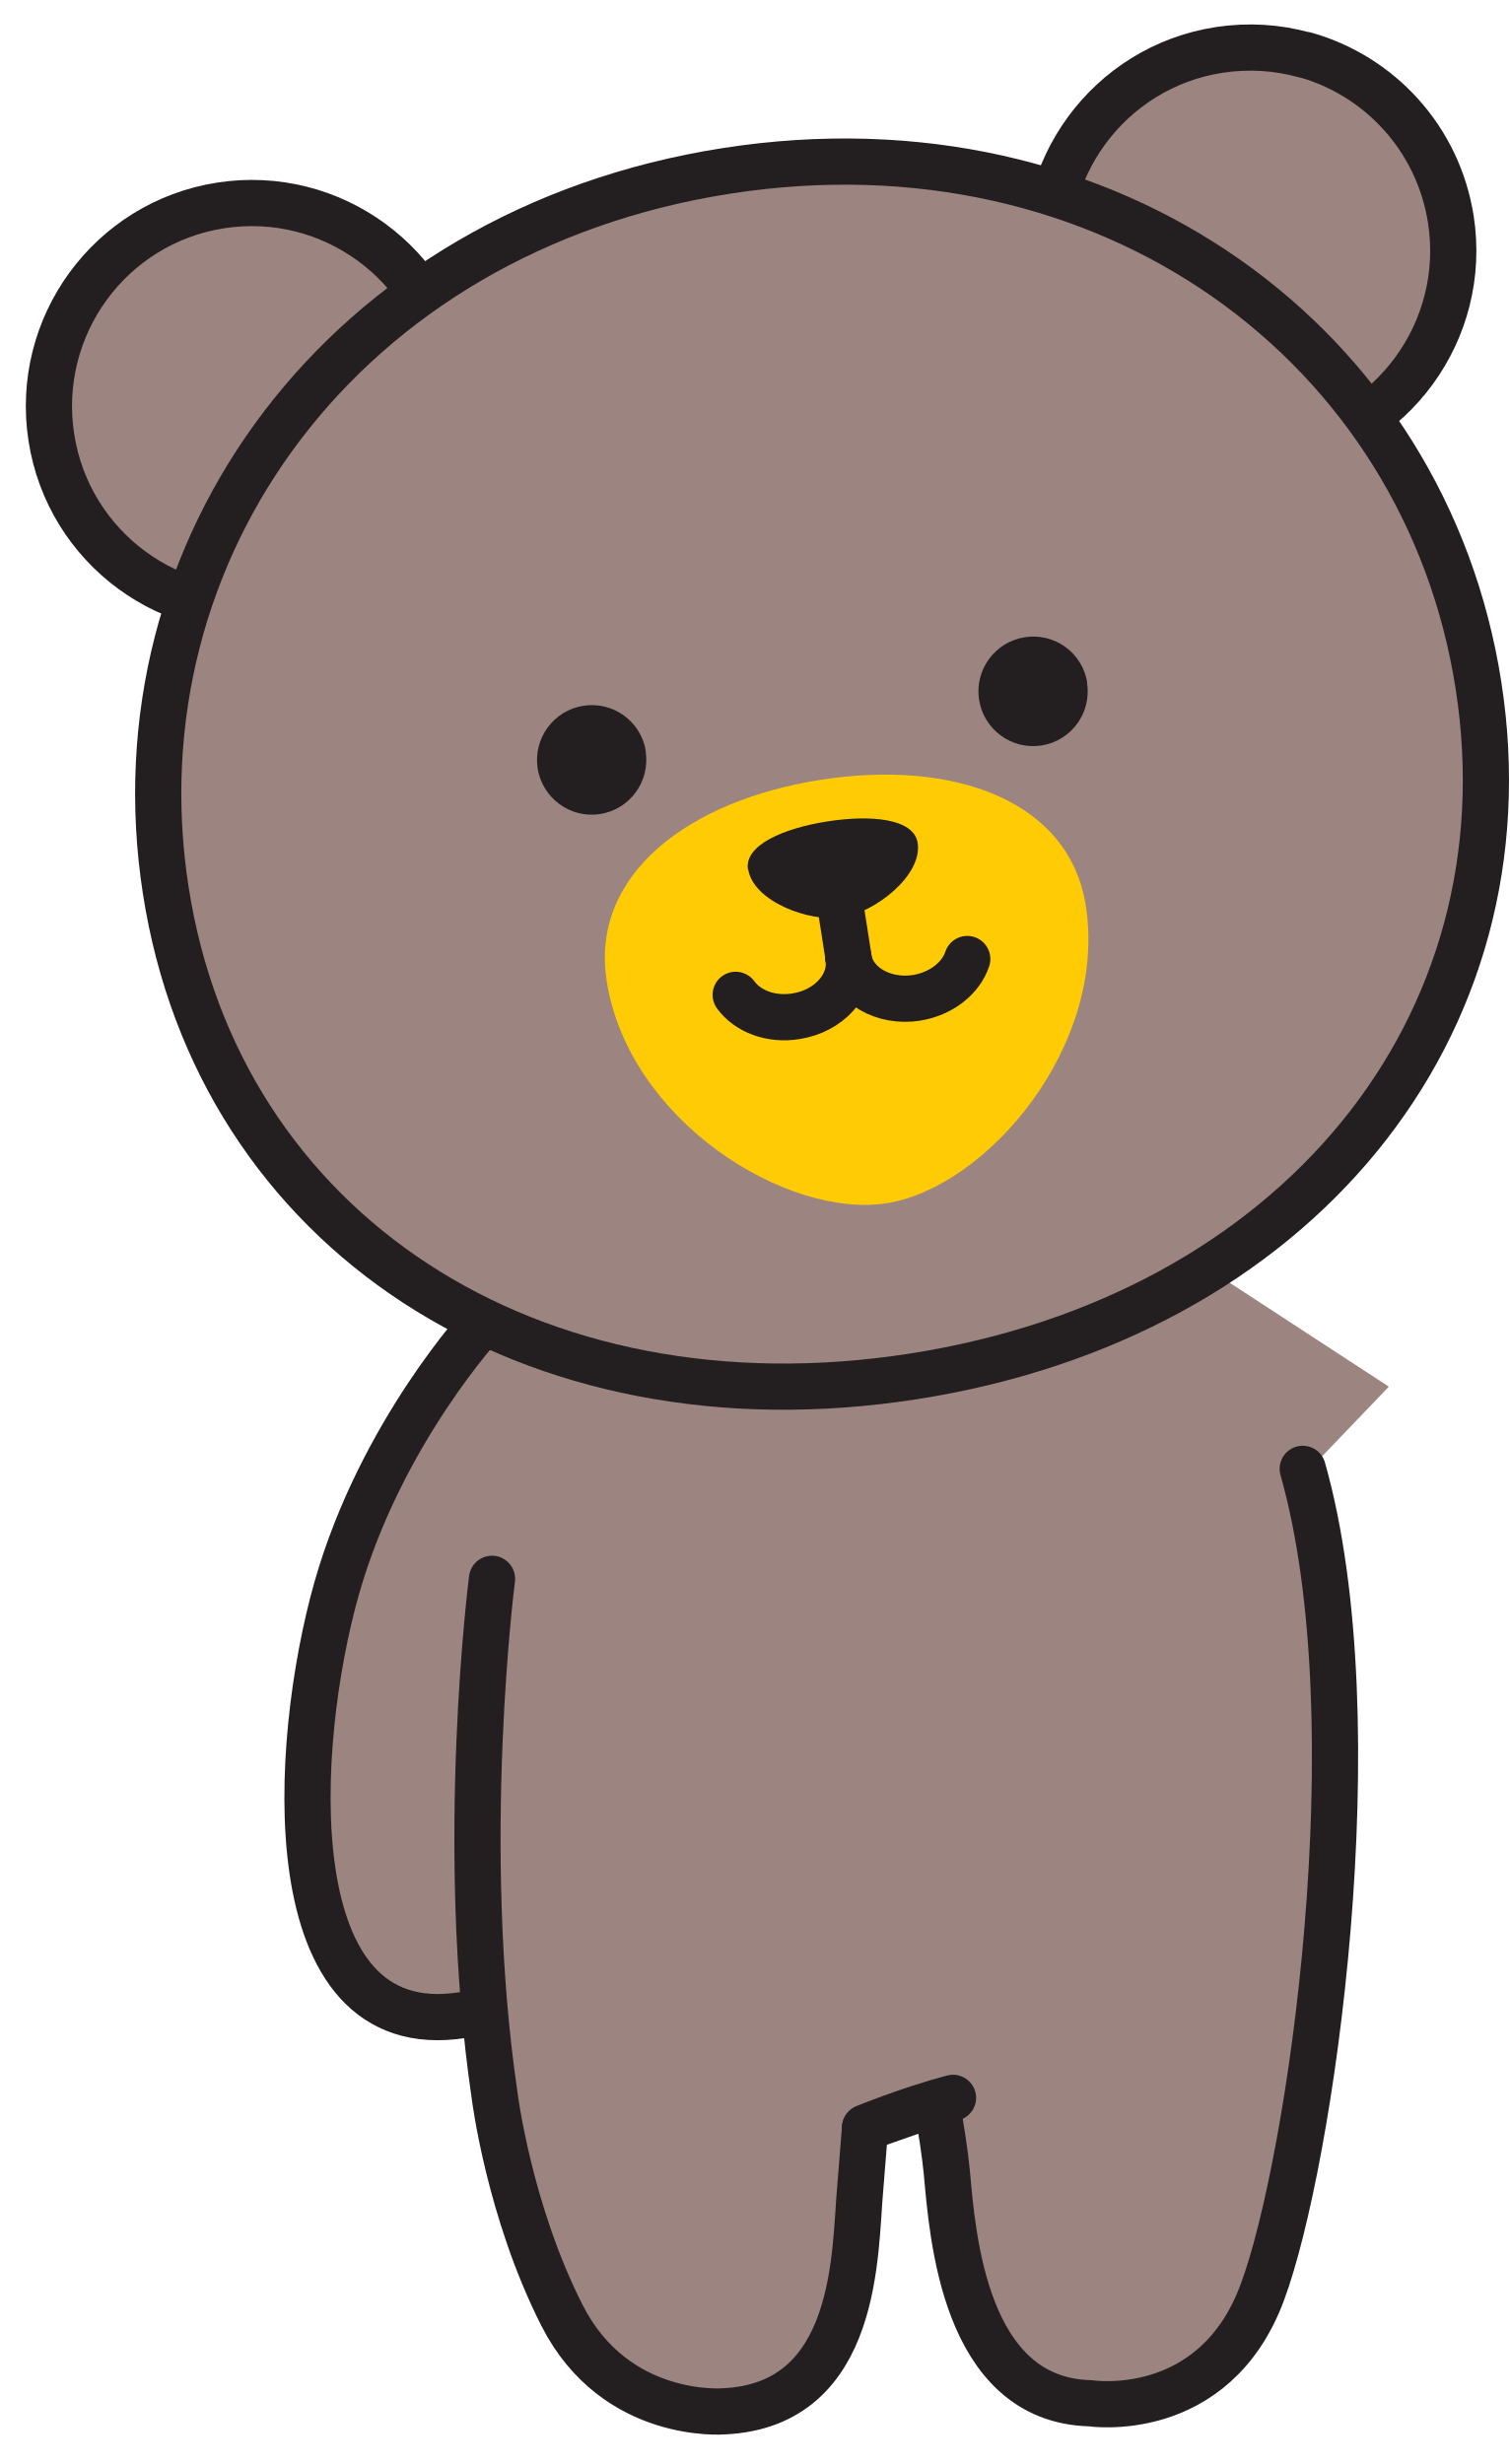
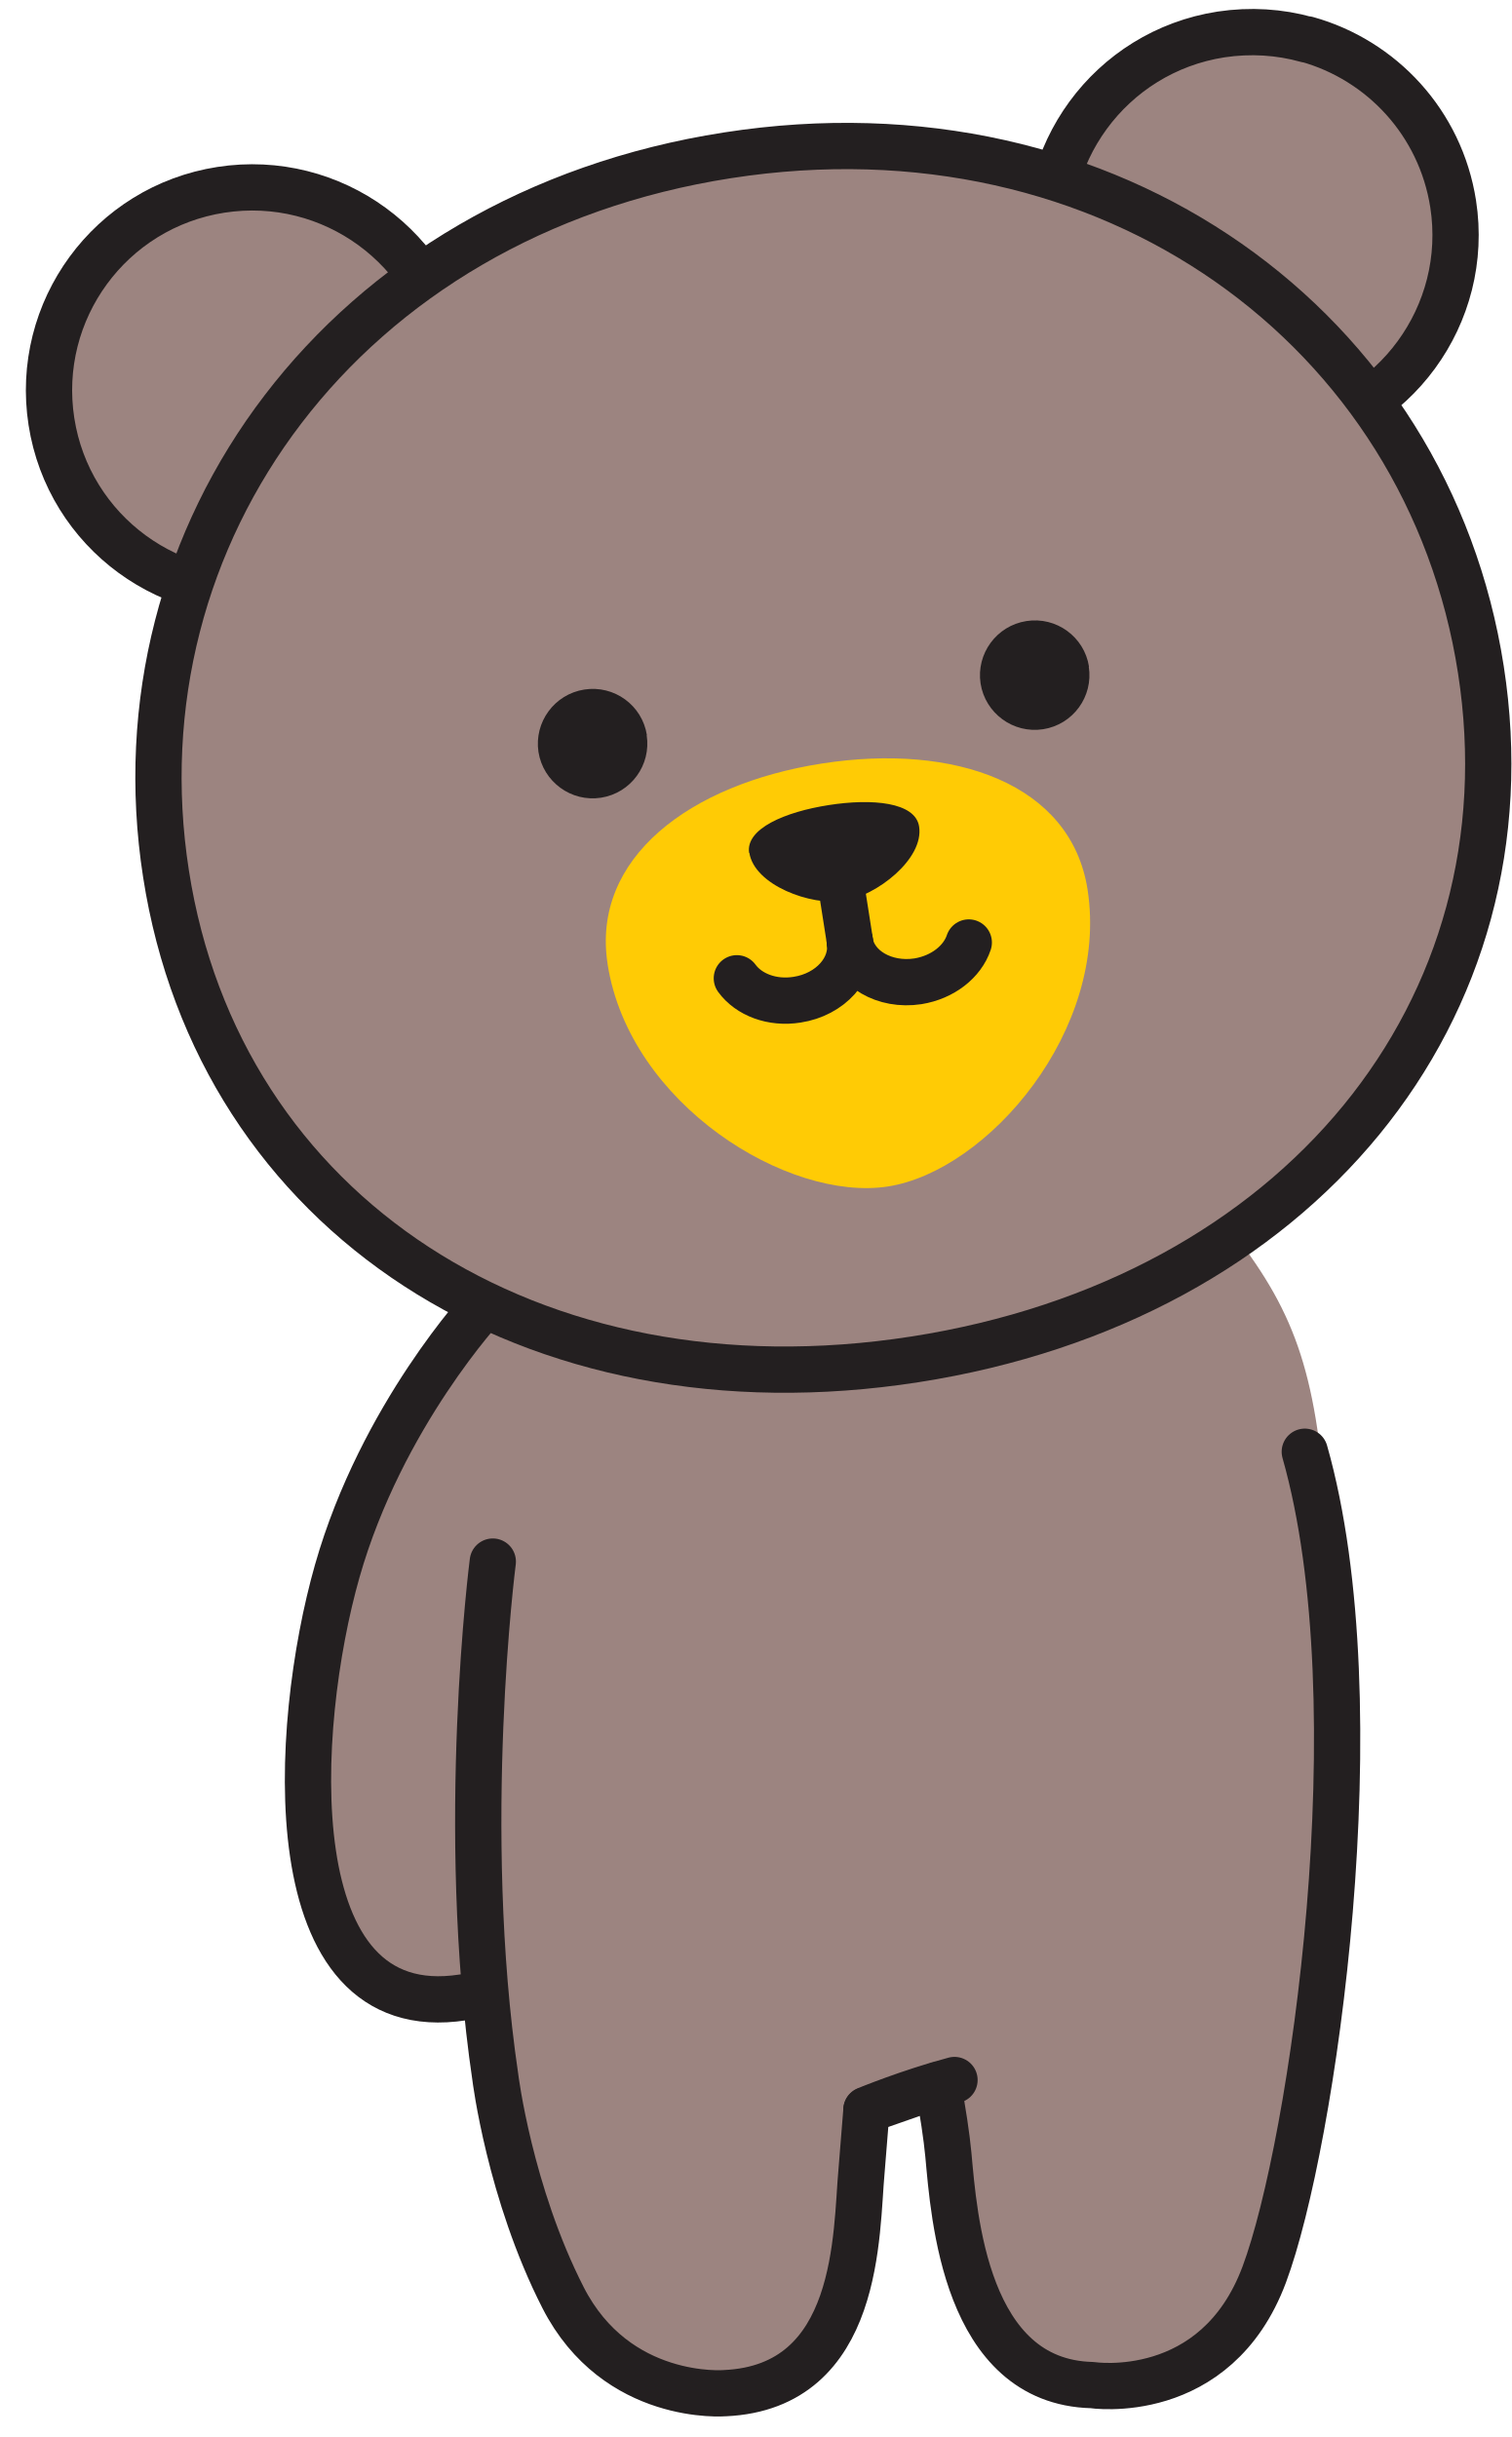
- <svg xmlns="http://www.w3.org/2000/svg" width="49" height="80" viewBox="0 0 49 80" fill="none">
-   <path d="M31.403 40.845L20.99 52.203L37.462 52.981L45.09 45.021L35.324 38.646L31.403 40.845Z" fill="#9C8480" />
-   <path d="M15.003 65.427C8.916 66.371 9.494 56.632 10.931 51.567C12.369 46.501 15.711 42.91 15.711 42.91L24.776 35.812L41.744 31.759" fill="#9C8480" />
-   <path d="M15.003 65.427C8.916 66.371 9.494 56.632 10.931 51.567C12.369 46.501 15.711 42.91 15.711 42.91L24.776 35.812L41.744 31.759" stroke="#231F20" stroke-width="1.5" stroke-miterlimit="10" stroke-linecap="round" />
-   <path d="M42.359 1.786C41.478 1.538 40.536 1.476 39.58 1.621C35.983 2.179 33.521 5.556 34.078 9.154C34.635 12.758 38.005 15.226 41.602 14.66C45.199 14.102 47.661 10.725 47.104 7.127C46.692 4.488 44.78 2.455 42.365 1.779" fill="#9C8480" />
-   <path d="M42.359 1.786C41.478 1.538 40.536 1.476 39.58 1.621C35.983 2.179 33.521 5.556 34.078 9.154C34.635 12.758 38.005 15.226 41.602 14.66C45.199 14.102 47.661 10.725 47.104 7.127C46.692 4.488 44.78 2.455 42.365 1.779" stroke="#231F20" stroke-width="1.5" stroke-miterlimit="10" stroke-linecap="round" />
-   <path d="M1.667 14.203C1.11 10.599 3.572 7.228 7.163 6.67C10.76 6.112 14.123 8.579 14.687 12.177C15.244 15.781 12.782 19.151 9.185 19.71C5.588 20.268 2.224 17.801 1.667 14.203" fill="#9C8480" />
-   <path d="M1.667 14.203C1.11 10.599 3.572 7.228 7.163 6.67C10.76 6.112 14.123 8.579 14.687 12.177C15.244 15.781 12.782 19.151 9.185 19.71C5.588 20.268 2.224 17.801 1.667 14.203V14.203Z" stroke="#231F20" stroke-width="1.5" stroke-miterlimit="10" stroke-linecap="round" />
-   <path d="M48.003 22.268C49.716 33.337 42.081 42.751 29.653 44.688C17.224 46.624 7.093 39.967 5.381 28.905C3.661 17.837 11.151 7.485 23.587 5.548C36.015 3.611 46.29 11.207 48.003 22.268" fill="#9C8480" />
-   <path d="M48.003 22.268C49.716 33.337 42.081 42.751 29.653 44.688C17.224 46.624 7.093 39.967 5.381 28.905C3.661 17.837 11.151 7.485 23.587 5.548C36.015 3.611 46.29 11.207 48.003 22.268V22.268Z" stroke="#231F20" stroke-width="1.5" stroke-miterlimit="10" stroke-linecap="round" />
-   <path d="M35.3 22.17C35.148 21.199 34.24 20.537 33.271 20.689C32.301 20.84 31.64 21.75 31.785 22.715C31.936 23.687 32.844 24.355 33.814 24.203C34.784 24.052 35.444 23.142 35.293 22.17" fill="#231F20" />
-   <path d="M20.969 24.396C20.817 23.425 19.91 22.763 18.94 22.915C17.97 23.066 17.31 23.976 17.454 24.941C17.605 25.913 18.513 26.581 19.483 26.43C20.453 26.278 21.113 25.368 20.962 24.396" fill="#231F20" />
-   <path d="M19.695 31.831C19.165 28.392 22.357 25.986 26.648 25.318C30.947 24.649 34.716 25.973 35.253 29.412C35.961 33.981 32.013 38.564 28.781 39.067C25.548 39.571 20.403 36.4 19.695 31.838" fill="#FFCB05" />
-   <path d="M24.283 28.227C24.16 27.434 25.453 26.89 26.863 26.669C28.273 26.449 29.669 26.573 29.793 27.366C29.958 28.42 28.41 29.619 27.351 29.785C26.285 29.95 24.455 29.275 24.29 28.22" fill="#231F20" />
-   <path d="M27.247 29.162L27.55 31.099" stroke="#231F20" stroke-width="1.5" stroke-linecap="round" stroke-linejoin="round" />
-   <path d="M23.885 32.3C24.27 32.83 25.026 33.127 25.838 32.996C26.918 32.83 27.681 31.976 27.544 31.087" stroke="#231F20" stroke-width="1.5" stroke-linecap="round" stroke-linejoin="round" />
-   <path d="M31.403 31.137C31.197 31.757 30.564 32.267 29.753 32.398C28.673 32.563 27.682 31.984 27.545 31.102" stroke="#231F20" stroke-width="1.5" stroke-linecap="round" stroke-linejoin="round" />
-   <path d="M42.295 47.69C44.634 55.946 42.55 70.22 40.981 74.431C39.413 78.649 35.397 78.028 35.397 78.028C31.284 77.925 30.926 72.529 30.74 70.537C30.685 69.944 30.561 69.131 30.403 68.276L28.085 69.09L27.927 71.067C27.742 73.066 27.907 78.09 23.498 78.29C23.498 78.29 19.983 78.587 18.25 75.182C16.517 71.777 16.056 68.021 16.056 68.021C14.859 59.896 15.974 51.26 15.974 51.26" fill="#9C8480" />
-   <path d="M42.295 47.69C44.634 55.946 42.55 70.22 40.981 74.431C39.413 78.649 35.397 78.028 35.397 78.028C31.284 77.925 30.926 72.529 30.74 70.537C30.685 69.944 30.561 69.131 30.403 68.276L28.085 69.09L27.927 71.067C27.742 73.066 27.907 78.09 23.498 78.29C23.498 78.29 19.983 78.587 18.25 75.182C16.517 71.777 16.056 68.021 16.056 68.021C14.859 59.896 15.974 51.26 15.974 51.26" stroke="#231F20" stroke-width="1.5" stroke-linecap="round" stroke-linejoin="round" />
-   <path d="M28.086 69.076C28.086 69.076 29.489 68.498 30.94 68.112" stroke="#231F20" stroke-width="1.5" stroke-linecap="round" stroke-linejoin="round" />
+ <svg xmlns="http://www.w3.org/2000/svg" width="49" height="79" viewBox="0 0 49 79" fill="none">
+   <path d="M31.403 40.235L20.99 51.562L37.463 52.339L43 49.5C42.73 44.638 42.026 42.619 40 40L31.403 40.235Z" fill="#9C8480" />
+   <path d="M15.003 64.75C8.916 65.691 9.494 55.979 10.932 50.928C12.369 45.876 15.712 42.295 15.712 42.295L24.777 35.215L41.744 31.174" fill="#9C8480" />
+   <path d="M15.003 64.75C8.916 65.691 9.494 55.979 10.932 50.928C12.369 45.876 15.712 42.295 15.712 42.295L24.777 35.215L41.744 31.174" stroke="#231F20" stroke-width="1.5" stroke-miterlimit="10" stroke-linecap="round" />
+   <path d="M42.359 1.282C41.478 1.035 40.536 0.973 39.58 1.117C35.983 1.674 33.521 5.042 34.078 8.63C34.635 12.224 38.005 14.685 41.602 14.121C45.199 13.565 47.661 10.197 47.104 6.609C46.692 3.976 44.78 1.949 42.366 1.275" fill="#9C8480" />
+   <path d="M42.359 1.282C41.478 1.035 40.536 0.973 39.58 1.117C35.983 1.674 33.521 5.042 34.078 8.63C34.635 12.224 38.005 14.685 41.602 14.121C45.199 13.565 47.661 10.197 47.104 6.609C46.692 3.976 44.78 1.949 42.366 1.275" stroke="#231F20" stroke-width="1.5" stroke-miterlimit="10" stroke-linecap="round" />
+   <path d="M1.667 13.665C1.11 10.07 3.572 6.709 7.163 6.153C10.76 5.596 14.123 8.057 14.687 11.645C15.244 15.239 12.782 18.6 9.185 19.157C5.588 19.714 2.224 17.253 1.667 13.665Z" fill="#9C8480" />
+   <path d="M1.667 13.665C1.11 10.07 3.572 6.709 7.163 6.153C10.76 5.596 14.123 8.057 14.687 11.645C15.244 15.239 12.782 18.6 9.185 19.157C5.588 19.714 2.224 17.253 1.667 13.665V13.665Z" stroke="#231F20" stroke-width="1.5" stroke-miterlimit="10" stroke-linecap="round" />
+   <path d="M48.003 21.708C49.716 32.747 42.081 42.136 29.653 44.067C17.225 45.999 7.094 39.359 5.381 28.327C3.661 17.289 11.152 6.965 23.587 5.034C36.015 3.102 46.291 10.677 48.003 21.708Z" fill="#9C8480" />
+   <path d="M48.003 21.708C49.716 32.747 42.081 42.136 29.653 44.067C17.225 45.999 7.094 39.359 5.381 28.327C3.661 17.289 11.152 6.965 23.587 5.034C36.015 3.102 46.291 10.677 48.003 21.708V21.708Z" stroke="#231F20" stroke-width="1.5" stroke-miterlimit="10" stroke-linecap="round" />
+   <path d="M35.3 21.611C35.148 20.642 34.24 19.982 33.271 20.133C32.301 20.284 31.641 21.192 31.785 22.154C31.936 23.123 32.844 23.79 33.814 23.639C34.784 23.487 35.444 22.58 35.293 21.611" fill="#231F20" />
+   <path d="M20.969 23.831C20.817 22.862 19.91 22.202 18.94 22.353C17.97 22.505 17.31 23.412 17.454 24.374C17.606 25.343 18.514 26.01 19.483 25.859C20.453 25.707 21.113 24.8 20.962 23.831" fill="#231F20" />
+   <path d="M19.695 31.245C19.165 27.816 22.357 25.417 26.648 24.75C30.947 24.083 34.716 25.403 35.253 28.833C35.961 33.39 32.013 37.961 28.781 38.462C25.548 38.964 20.403 35.802 19.695 31.252" fill="#FFCB05" />
+   <path d="M24.283 27.651C24.16 26.861 25.453 26.318 26.863 26.098C28.273 25.878 29.669 26.002 29.793 26.792C29.958 27.844 28.41 29.04 27.351 29.205C26.285 29.37 24.455 28.696 24.29 27.644" fill="#231F20" />
+   <path d="M27.247 28.584L27.55 30.515" stroke="#231F20" stroke-width="1.5" stroke-linecap="round" stroke-linejoin="round" />
+   <path d="M23.885 31.713C24.27 32.242 25.027 32.537 25.838 32.407C26.918 32.242 27.681 31.39 27.544 30.503" stroke="#231F20" stroke-width="1.5" stroke-linecap="round" stroke-linejoin="round" />
+   <path d="M31.403 30.553C31.197 31.171 30.564 31.68 29.753 31.811C28.673 31.976 27.682 31.398 27.545 30.518" stroke="#231F20" stroke-width="1.5" stroke-linecap="round" stroke-linejoin="round" />
+   <path d="M42.295 47.061C44.634 55.295 42.55 69.53 40.982 73.73C39.413 77.936 35.397 77.317 35.397 77.317C31.284 77.214 30.926 71.833 30.741 69.846C30.686 69.255 30.562 68.444 30.404 67.592L28.086 68.403L27.927 70.376C27.742 72.369 27.907 77.379 23.498 77.579C23.498 77.579 19.983 77.874 18.25 74.479C16.517 71.084 16.056 67.338 16.056 67.338C14.86 59.234 15.974 50.622 15.974 50.622" fill="#9C8480" />
+   <path d="M42.295 47.061C44.634 55.295 42.55 69.53 40.982 73.73C39.413 77.936 35.397 77.317 35.397 77.317C31.284 77.214 30.926 71.833 30.741 69.846C30.686 69.255 30.562 68.444 30.404 67.592L28.086 68.403L27.927 70.376C27.742 72.369 27.907 77.379 23.498 77.579C23.498 77.579 19.983 77.874 18.25 74.479C16.517 71.084 16.056 67.338 16.056 67.338C14.86 59.234 15.974 50.622 15.974 50.622" stroke="#231F20" stroke-width="1.5" stroke-linecap="round" stroke-linejoin="round" />
+   <path d="M28.086 68.39C28.086 68.39 29.489 67.812 30.94 67.428" stroke="#231F20" stroke-width="1.5" stroke-linecap="round" stroke-linejoin="round" />
</svg>
